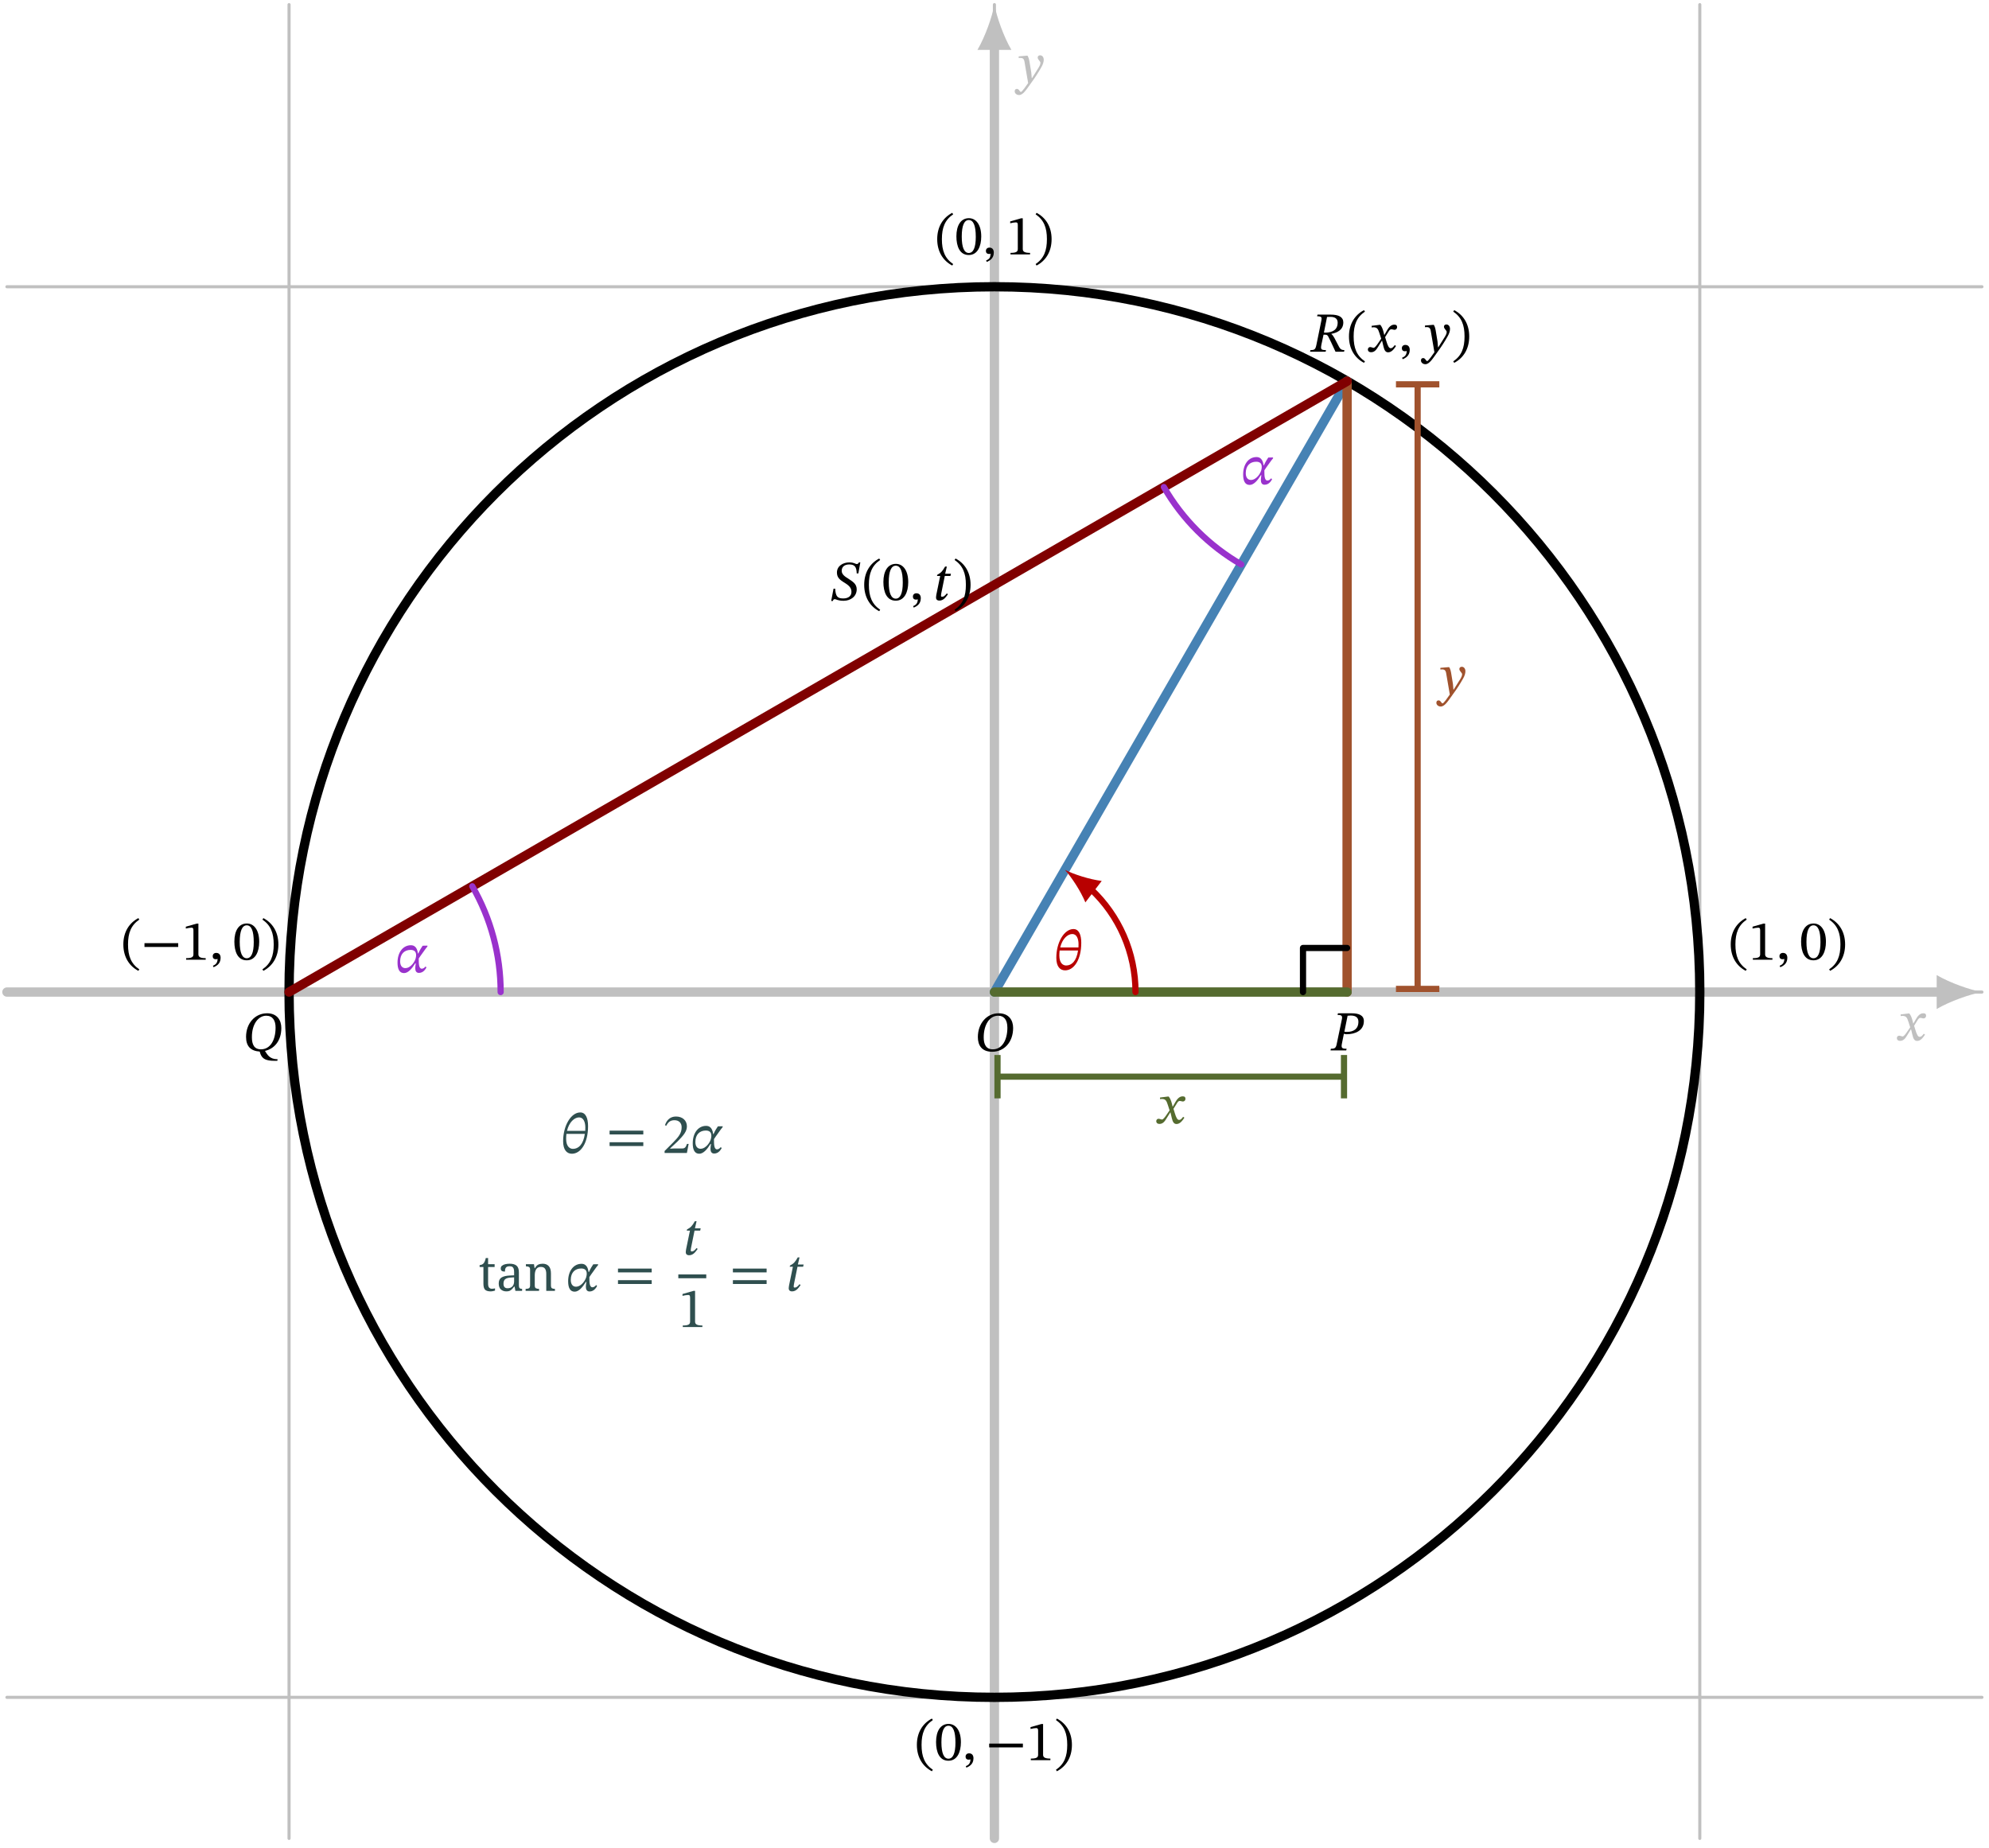
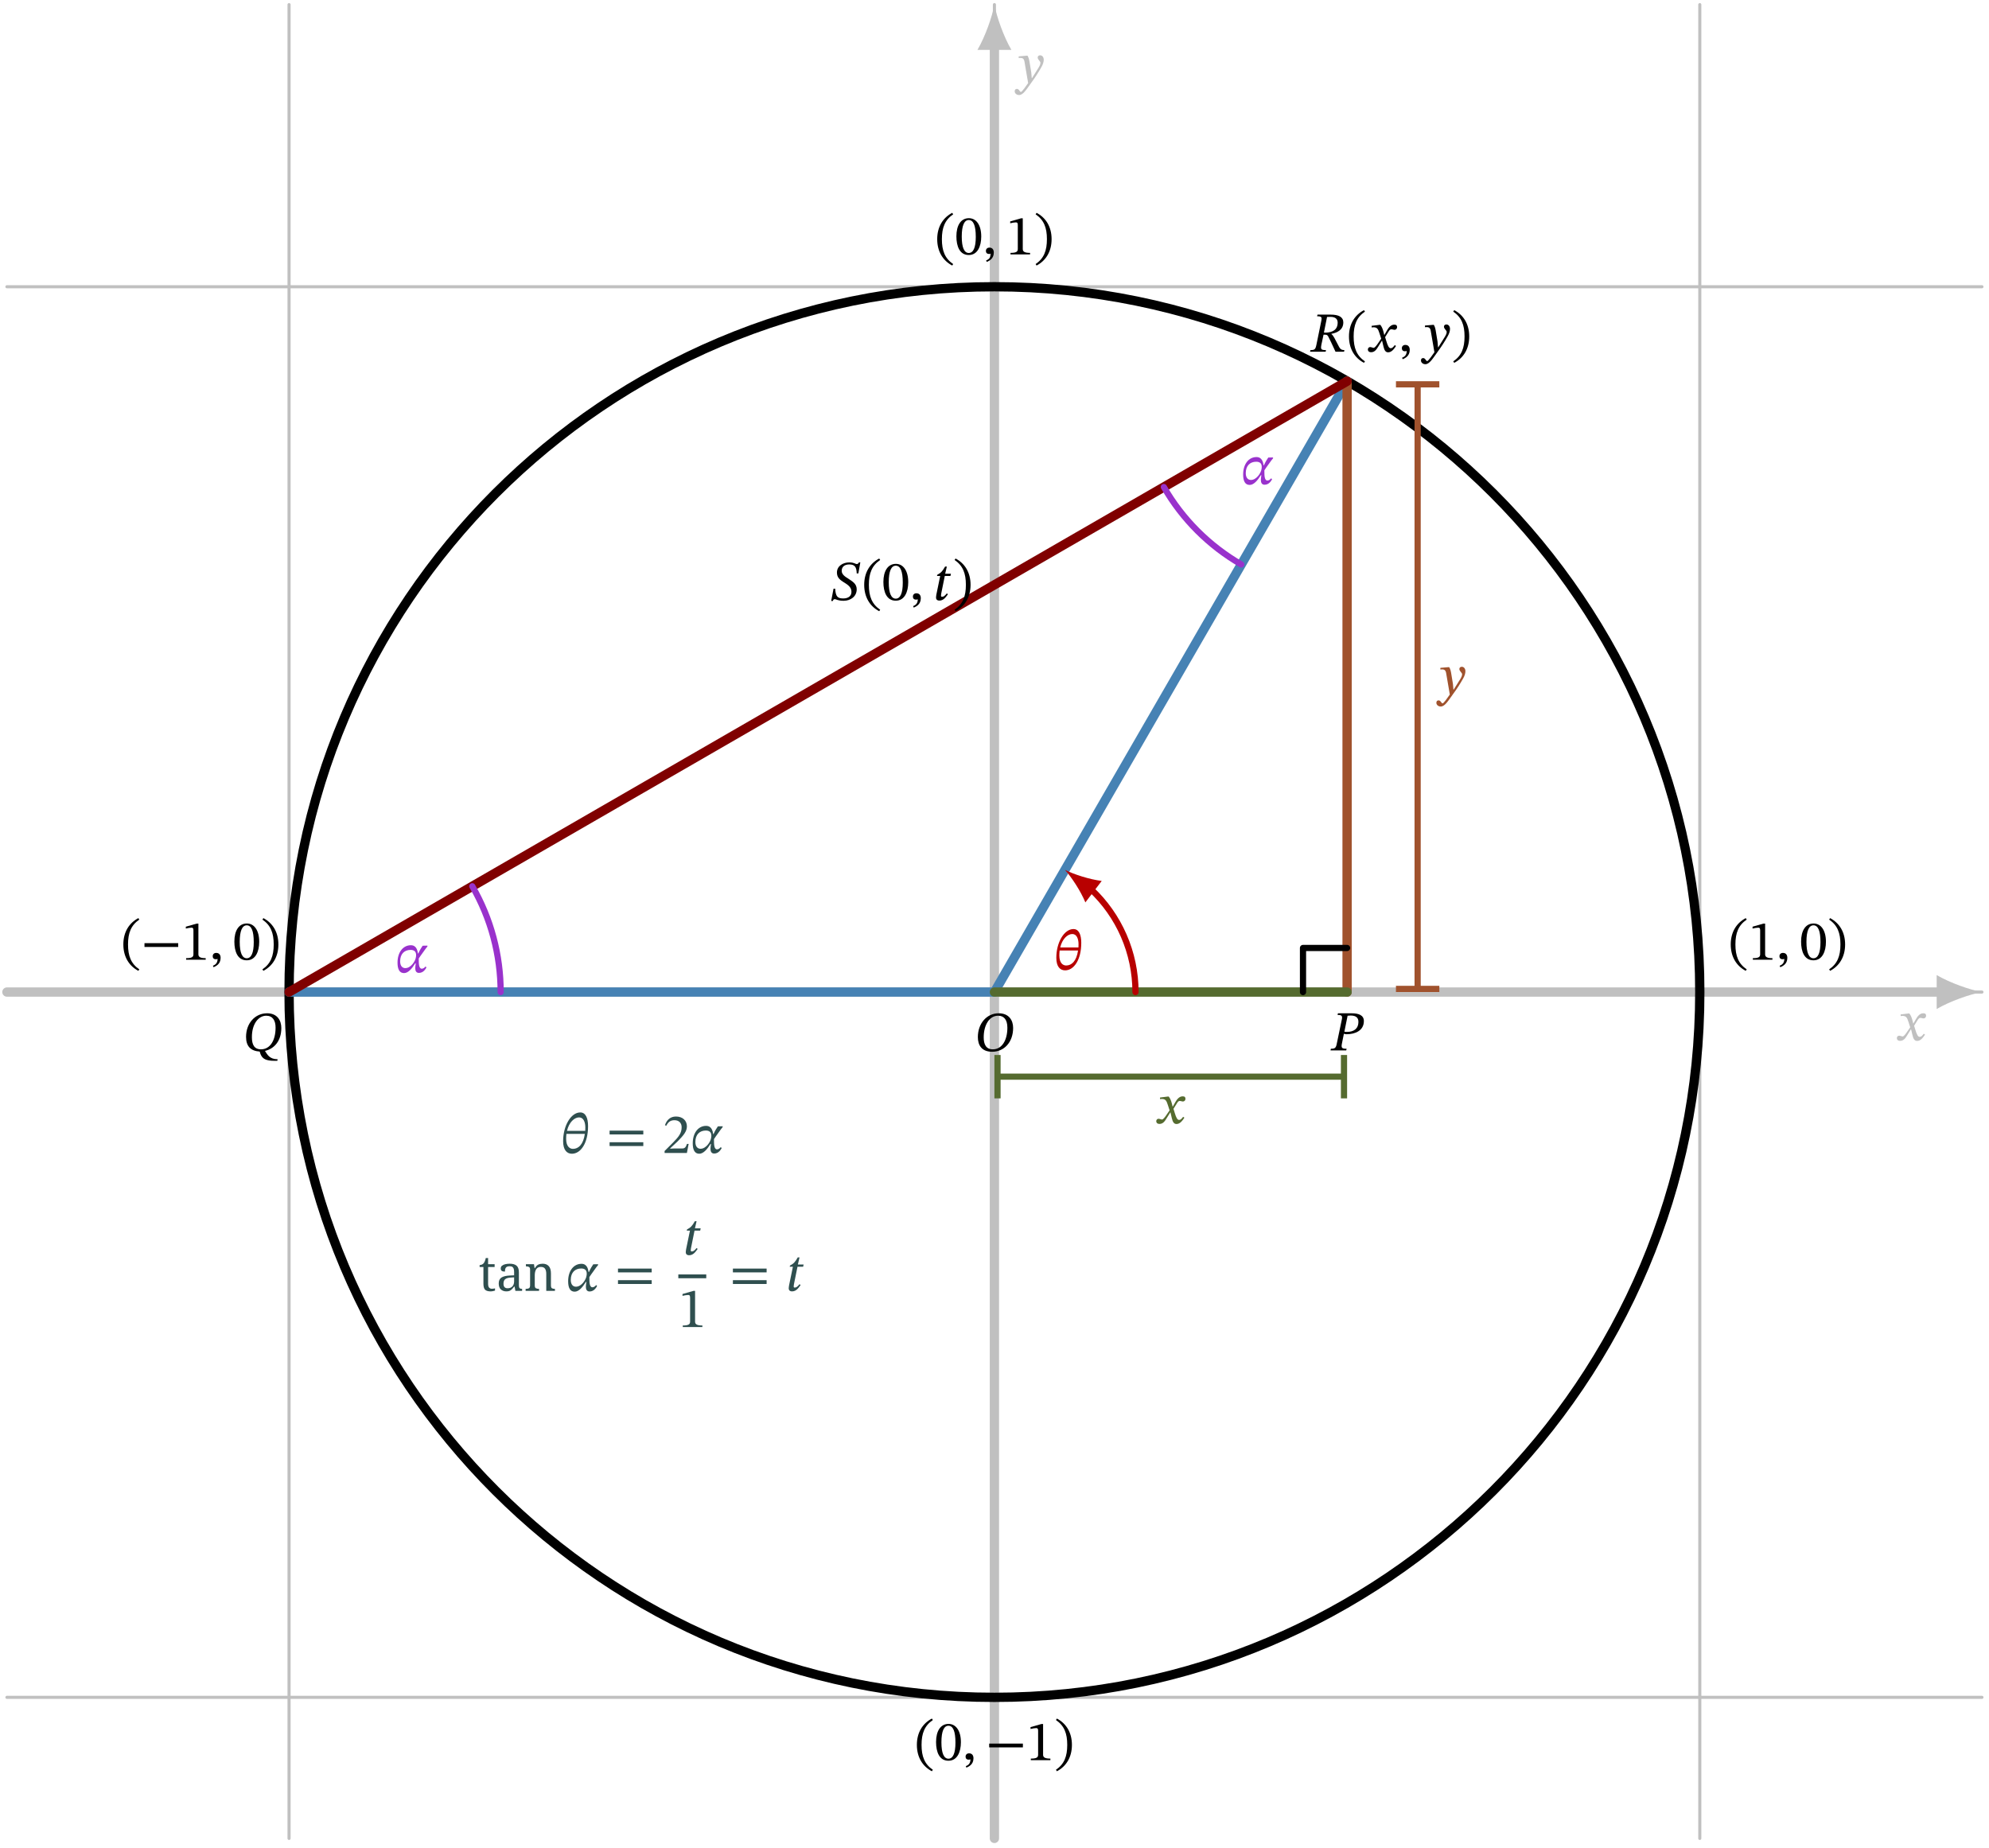
<svg xmlns="http://www.w3.org/2000/svg" xmlns:xlink="http://www.w3.org/1999/xlink" width="318.973" height="296.296" viewBox="0 0 318.973 296.296">
  <defs>
    <g>
      <g id="glyph-0-0">
        <path d="M 2.859 -2.703 L 2.828 -2.703 L 2.719 -3.156 C 2.594 -3.656 2.422 -4.047 2.203 -4.312 L 2.062 -4.312 L 0.812 -4.156 L 0.812 -3.891 C 0.812 -3.891 0.938 -3.922 1.094 -3.922 C 1.688 -3.922 1.844 -3.672 2.078 -2.922 L 2.344 -2.094 L 1.688 -1.141 C 1.328 -0.641 1.172 -0.625 1.141 -0.625 C 0.984 -0.625 0.766 -0.75 0.562 -0.75 C 0.344 -0.75 0.203 -0.547 0.203 -0.359 C 0.203 -0.141 0.344 0.078 0.734 0.078 C 1.281 0.078 1.578 -0.344 1.859 -0.812 L 2.453 -1.766 L 2.484 -1.766 L 2.703 -0.844 C 2.844 -0.25 3.031 0.094 3.453 0.094 C 4.062 0.094 4.453 -0.531 4.719 -0.922 L 4.516 -1.062 C 4.281 -0.75 4.109 -0.562 3.875 -0.562 C 3.594 -0.562 3.406 -0.891 3.156 -1.734 L 2.969 -2.344 L 3.516 -3.219 C 3.672 -3.484 3.797 -3.609 4 -3.609 C 4.125 -3.609 4.328 -3.516 4.484 -3.516 C 4.719 -3.516 4.891 -3.719 4.891 -3.938 C 4.891 -4.203 4.781 -4.344 4.438 -4.344 C 3.906 -4.344 3.547 -3.891 3.297 -3.469 Z M 2.859 -2.703 " />
      </g>
      <g id="glyph-0-1">
        <path d="M 2.281 -2.953 C 2.172 -3.672 2.109 -3.953 1.906 -4.312 L 1.766 -4.312 L 0.484 -4.203 L 0.484 -3.938 C 0.484 -3.938 0.672 -3.953 0.797 -3.953 C 1.344 -3.953 1.391 -3.516 1.453 -3.109 L 2 0.078 C 1.734 0.469 1.016 1.5 0.844 1.5 C 0.641 1.5 0.547 1.016 0.203 1.016 C -0.016 1.016 -0.156 1.141 -0.156 1.406 C -0.156 1.734 0.156 2 0.547 2 C 1.234 2 1.781 1.016 2.625 -0.141 C 3.094 -0.781 3.609 -1.562 4.094 -2.422 C 4.391 -2.922 4.5 -3.328 4.5 -3.672 C 4.5 -4.062 4.266 -4.375 3.922 -4.375 C 3.656 -4.375 3.531 -4.203 3.531 -4.016 C 3.531 -3.672 3.969 -3.422 3.969 -3.188 C 3.969 -2.969 3.891 -2.75 3.672 -2.391 L 2.625 -0.719 L 2.578 -0.719 L 2.5 -1.625 Z M 2.281 -2.953 " />
      </g>
      <g id="glyph-0-2">
        <path d="M 6.203 -3.719 C 6.203 -4.938 5.531 -6.062 3.891 -6.062 C 1.953 -6.062 0.547 -4.406 0.547 -2.25 C 0.547 -0.922 1.172 0.109 2.844 0.109 C 4.75 0.109 6.203 -1.406 6.203 -3.719 Z M 5.281 -3.75 C 5.281 -1.734 4.406 -0.281 2.953 -0.281 C 1.828 -0.281 1.484 -1.125 1.484 -2.203 C 1.484 -4.125 2.359 -5.672 3.797 -5.672 C 4.734 -5.672 5.281 -5.031 5.281 -3.75 Z M 5.281 -3.75 " />
      </g>
      <g id="glyph-0-3">
        <path d="M 0.406 -2.453 C 0.406 -0.422 1.359 1.016 2.812 1.781 L 2.969 1.547 C 1.641 0.641 1.156 -0.594 1.156 -2.453 C 1.156 -4.297 1.641 -5.531 2.969 -6.438 L 2.812 -6.672 C 1.359 -5.906 0.406 -4.469 0.406 -2.453 Z M 0.406 -2.453 " />
      </g>
      <g id="glyph-0-4">
        <path d="M 5.969 -2.047 L 5.969 -2.656 L 0.562 -2.656 L 0.562 -2.047 Z M 5.969 -2.047 " />
      </g>
      <g id="glyph-0-5">
        <path d="M 3.859 0 L 3.859 -0.25 C 3.031 -0.25 2.688 -0.422 2.688 -0.859 L 2.688 -5.797 L 2.422 -5.797 L 0.672 -5.297 L 0.672 -5 C 0.953 -5.078 1.406 -5.141 1.594 -5.141 C 1.828 -5.141 1.891 -5.016 1.891 -4.688 L 1.891 -0.859 C 1.891 -0.406 1.578 -0.25 0.719 -0.25 L 0.719 0 Z M 3.859 0 " />
      </g>
      <g id="glyph-0-6">
        <path d="M 0.641 1.203 C 1 1.031 1.766 0.719 1.766 -0.297 C 1.766 -0.797 1.516 -1.094 1.062 -1.094 C 0.703 -1.094 0.5 -0.859 0.5 -0.562 C 0.5 -0.297 0.641 -0.078 1 -0.078 C 1.094 -0.078 1.172 -0.094 1.281 -0.125 C 1.281 0.609 0.859 0.828 0.531 0.969 Z M 0.641 1.203 " />
      </g>
      <g id="glyph-0-7">
        <path d="M 4.234 -2.875 C 4.234 -4.734 3.422 -5.812 2.25 -5.812 C 0.938 -5.812 0.25 -4.625 0.25 -2.906 C 0.25 -1.297 0.781 0.094 2.234 0.094 C 3.656 0.094 4.234 -1.328 4.234 -2.875 Z M 3.359 -2.812 C 3.359 -1.078 2.953 -0.234 2.234 -0.234 C 1.516 -0.234 1.109 -1.094 1.109 -2.859 C 1.109 -4.656 1.516 -5.516 2.234 -5.516 C 2.969 -5.516 3.359 -4.656 3.359 -2.812 Z M 3.359 -2.812 " />
      </g>
      <g id="glyph-0-8">
        <path d="M 2.828 -2.453 C 2.828 -4.469 1.875 -5.906 0.422 -6.672 L 0.266 -6.438 C 1.594 -5.531 2.078 -4.297 2.078 -2.453 C 2.078 -0.594 1.594 0.641 0.266 1.547 L 0.422 1.781 C 1.875 1.016 2.828 -0.422 2.828 -2.453 Z M 2.828 -2.453 " />
      </g>
      <g id="glyph-0-9">
        <path d="M 6.203 -3.703 C 6.203 -4.938 5.531 -6.062 3.922 -6.062 C 1.984 -6.062 0.547 -4.453 0.547 -2.281 C 0.547 -0.75 1.312 -0.016 2.734 0.078 L 2.859 0.469 C 3.156 1.234 3.719 1.562 5.109 1.562 L 5.562 1.562 L 5.609 1.312 C 4.312 1.312 3.953 0.547 3.594 0 L 3.594 -0.031 C 5.031 -0.359 6.203 -1.594 6.203 -3.703 Z M 5.281 -3.766 C 5.281 -1.688 4.391 -0.281 2.938 -0.281 C 1.859 -0.281 1.484 -1.047 1.484 -2.203 C 1.469 -4.391 2.562 -5.672 3.781 -5.672 C 4.828 -5.672 5.281 -4.891 5.281 -3.766 Z M 5.281 -3.766 " />
      </g>
      <g id="glyph-0-10">
        <path d="M 5.25 -4.703 C 5.25 -5.578 4.5 -5.953 3.234 -5.953 L 1.109 -5.953 L 1.047 -5.688 C 1.781 -5.688 1.828 -5.516 1.734 -5.016 L 0.938 -1.125 C 0.781 -0.359 0.641 -0.266 -0.031 -0.266 L -0.078 0 L 2.422 0 L 2.469 -0.266 C 1.688 -0.266 1.594 -0.375 1.734 -1.125 L 2.078 -2.734 L 2.266 -2.734 C 2.594 -2.734 2.703 -2.688 2.844 -2.422 C 3.125 -1.875 3.312 -1.5 4 0 L 5.375 0 L 5.422 -0.266 C 5.016 -0.266 4.797 -0.375 4.594 -0.734 C 3.859 -2.141 3.672 -2.594 3.344 -2.828 L 3.344 -2.875 C 4.125 -3.016 5.25 -3.422 5.25 -4.703 Z M 2.641 -5.578 C 2.859 -5.594 2.953 -5.594 3.188 -5.594 C 4.078 -5.594 4.344 -5.156 4.344 -4.672 C 4.344 -3.5 3.5 -3.094 2.422 -3.062 L 2.141 -3.078 Z M 2.641 -5.578 " />
      </g>
      <g id="glyph-0-11">
        <path d="M 1.109 -5.953 L 1.047 -5.688 C 1.656 -5.688 1.844 -5.578 1.75 -5.047 L 0.938 -1.156 C 0.797 -0.391 0.656 -0.266 -0.031 -0.266 L -0.078 0 L 2.438 0 L 2.5 -0.266 C 1.766 -0.266 1.594 -0.375 1.75 -1.109 L 2.062 -2.672 C 2.172 -2.625 2.328 -2.594 2.516 -2.594 C 3.812 -2.594 5.266 -3.141 5.266 -4.703 C 5.266 -5.656 4.422 -5.953 3.312 -5.953 Z M 2.656 -5.562 C 2.859 -5.578 2.953 -5.594 3.141 -5.594 C 4.062 -5.594 4.391 -5.188 4.391 -4.594 C 4.391 -3.438 3.609 -2.969 2.562 -2.969 C 2.359 -2.969 2.234 -2.984 2.141 -3 Z M 2.656 -5.562 " />
      </g>
      <g id="glyph-0-12">
        <path d="M 4.5 -4.297 C 4.5 -5.609 4.109 -6.5 3.25 -6.5 C 1.766 -6.5 0.5 -4.375 0.5 -1.891 C 0.5 -0.484 1.094 0.125 1.906 0.125 C 3.312 0.125 4.5 -1.547 4.5 -4.297 Z M 2.078 -0.656 C 1.609 -0.656 0.984 -0.984 0.984 -2.266 C 0.984 -2.5 1 -2.844 1.031 -3.062 L 3.984 -3.062 C 3.734 -1.344 2.953 -0.656 2.078 -0.656 Z M 3.062 -5.703 C 3.766 -5.703 4.062 -4.938 4.062 -4.078 C 4.062 -3.922 4.047 -3.719 4.047 -3.547 L 1.125 -3.547 C 1.438 -4.906 2.297 -5.703 3.062 -5.703 Z M 3.062 -5.703 " />
      </g>
      <g id="glyph-0-13">
        <path d="M 4.578 -4.281 L 4.891 -6.047 L 4.672 -6.047 C 4.578 -5.859 4.469 -5.781 4.312 -5.781 C 4.109 -5.781 3.906 -6.047 3.125 -6.047 C 2.109 -6.047 1.141 -5.469 1.141 -4.422 C 1.141 -3.594 1.641 -3.25 2.234 -2.859 C 2.25 -2.859 2.25 -2.859 2.25 -2.859 C 2.891 -2.453 3.484 -2.078 3.469 -1.312 C 3.469 -0.609 2.906 -0.266 2.156 -0.266 C 1.234 -0.266 0.938 -0.578 0.859 -1.828 L 0.594 -1.828 L 0.219 0.141 L 0.484 0.141 C 0.531 -0.047 0.656 -0.156 0.781 -0.156 C 1 -0.156 1.266 0.109 2.219 0.109 C 3.328 0.109 4.312 -0.578 4.312 -1.734 C 4.312 -2.594 3.672 -2.969 3.016 -3.406 C 2.422 -3.766 1.906 -4.125 1.906 -4.688 C 1.906 -5.344 2.359 -5.719 3.109 -5.719 C 4.031 -5.719 4.281 -5.281 4.312 -4.281 Z M 4.578 -4.281 " />
      </g>
      <g id="glyph-0-14">
        <path d="M 2.875 -4.234 L 1.953 -4.234 L 2.219 -5.375 L 1.938 -5.375 C 1.484 -4.578 1.266 -4.375 0.688 -4.062 L 0.641 -3.875 L 1.156 -3.875 L 0.547 -0.922 C 0.531 -0.828 0.484 -0.547 0.484 -0.406 C 0.484 -0.125 0.656 0.078 1.031 0.078 C 1.75 0.078 2.125 -0.594 2.391 -0.938 L 2.219 -1.078 C 1.891 -0.672 1.703 -0.531 1.438 -0.531 C 1.312 -0.531 1.281 -0.625 1.281 -0.719 C 1.281 -0.875 1.344 -1.172 1.344 -1.172 L 1.891 -3.875 L 2.797 -3.875 Z M 2.875 -4.234 " />
      </g>
      <g id="glyph-0-15">
        <path d="M 3.656 -3.016 C 3.578 -3.516 3.406 -4.344 2.516 -4.344 C 1.266 -4.344 0.375 -3.219 0.375 -1.547 C 0.375 -0.5 0.688 0.125 1.422 0.125 C 2.078 0.125 2.688 -0.578 3.219 -1.438 L 3.297 -1.438 C 3.266 -1.141 3.219 -0.891 3.219 -0.672 C 3.219 -0.234 3.375 0.094 3.812 0.094 C 4.547 0.094 4.891 -0.562 5.016 -0.781 L 4.875 -0.938 C 4.703 -0.75 4.531 -0.578 4.266 -0.578 C 3.781 -0.578 3.781 -1.453 3.781 -2.109 C 3.781 -2.141 3.781 -2.188 3.781 -2.219 C 3.781 -2.25 4.219 -2.859 4.906 -3.812 C 4.969 -3.906 5.109 -4.062 5.172 -4.141 L 5.172 -4.281 L 4.406 -4.266 C 4.234 -4.031 3.922 -3.516 3.703 -3.016 Z M 1.625 -0.672 C 1.203 -0.672 0.797 -0.969 0.797 -1.766 C 0.797 -2.969 1.5 -3.594 2.469 -3.594 C 3.047 -3.594 3.359 -3.328 3.359 -2.766 C 3.359 -2.625 3.344 -2.516 3.328 -2.453 C 3.266 -1.828 2.531 -0.672 1.625 -0.672 Z M 1.625 -0.672 " />
      </g>
      <g id="glyph-0-16">
        <path d="M 5.969 -2.969 L 5.969 -3.578 L 0.562 -3.578 L 0.562 -2.969 Z M 5.969 -1.109 L 5.969 -1.719 L 0.562 -1.719 L 0.562 -1.109 Z M 5.969 -1.109 " />
      </g>
      <g id="glyph-0-17">
        <path d="M 4.203 -1.453 L 3.938 -1.453 C 3.734 -0.906 3.609 -0.719 3.141 -0.719 L 1.875 -0.719 L 1.234 -0.688 L 1.234 -0.734 L 2.438 -1.859 C 3.406 -2.844 3.922 -3.469 3.922 -4.266 C 3.922 -5.219 3.203 -5.844 2.172 -5.844 C 1.297 -5.844 0.688 -5.328 0.406 -4.453 L 0.609 -4.359 C 0.953 -5.031 1.344 -5.25 1.938 -5.25 C 2.641 -5.25 3.078 -4.812 3.078 -4.125 C 3.078 -3.188 2.625 -2.609 1.719 -1.688 L 0.344 -0.312 L 0.344 0 L 3.922 0 Z M 4.203 -1.453 " />
      </g>
      <g id="glyph-1-0">
        <path d="M 1.922 0.078 C 1.516 0.078 1.219 -0.008 1.031 -0.188 C 0.852 -0.375 0.766 -0.695 0.766 -1.156 L 0.766 -3.828 L 0.156 -3.828 L 0.156 -4.141 C 0.25 -4.141 0.352 -4.16 0.469 -4.203 C 0.582 -4.242 0.688 -4.312 0.781 -4.406 C 0.863 -4.5 0.93 -4.613 0.984 -4.75 C 1.047 -4.883 1.098 -5.055 1.141 -5.266 L 1.516 -5.266 L 1.516 -4.281 L 2.562 -4.281 L 2.562 -3.828 L 1.516 -3.828 L 1.516 -1.141 C 1.516 -0.867 1.566 -0.664 1.672 -0.531 C 1.785 -0.406 1.93 -0.344 2.109 -0.344 C 2.211 -0.344 2.301 -0.348 2.375 -0.359 C 2.457 -0.367 2.539 -0.383 2.625 -0.406 L 2.625 -0.047 C 2.551 -0.016 2.445 0.008 2.312 0.031 C 2.176 0.062 2.047 0.078 1.922 0.078 Z M 1.922 0.078 " />
      </g>
      <g id="glyph-1-1">
        <path d="M 1.641 0.078 C 1.285 0.078 0.988 -0.023 0.75 -0.234 C 0.52 -0.441 0.406 -0.766 0.406 -1.203 C 0.406 -1.629 0.551 -1.941 0.844 -2.141 C 1.145 -2.336 1.602 -2.445 2.219 -2.469 L 2.875 -2.5 L 2.875 -2.984 C 2.875 -3.172 2.859 -3.336 2.828 -3.484 C 2.797 -3.629 2.727 -3.742 2.625 -3.828 C 2.52 -3.91 2.359 -3.953 2.141 -3.953 C 1.941 -3.953 1.785 -3.914 1.672 -3.844 C 1.566 -3.77 1.492 -3.664 1.453 -3.531 C 1.422 -3.406 1.406 -3.258 1.406 -3.094 C 1.188 -3.094 1.02 -3.129 0.906 -3.203 C 0.789 -3.285 0.734 -3.414 0.734 -3.594 C 0.734 -3.781 0.797 -3.926 0.922 -4.031 C 1.055 -4.145 1.234 -4.227 1.453 -4.281 C 1.672 -4.332 1.91 -4.359 2.172 -4.359 C 2.66 -4.359 3.023 -4.254 3.266 -4.047 C 3.516 -3.836 3.641 -3.484 3.641 -2.984 L 3.641 -0.906 C 3.641 -0.688 3.676 -0.535 3.75 -0.453 C 3.82 -0.367 3.945 -0.328 4.125 -0.328 L 4.156 -0.328 L 4.156 0 L 3.078 0 L 2.953 -0.688 L 2.875 -0.688 C 2.77 -0.539 2.66 -0.41 2.547 -0.297 C 2.441 -0.18 2.316 -0.086 2.172 -0.016 C 2.035 0.047 1.859 0.078 1.641 0.078 Z M 1.828 -0.422 C 2.148 -0.422 2.406 -0.52 2.594 -0.719 C 2.781 -0.914 2.875 -1.188 2.875 -1.531 L 2.875 -2.172 L 2.375 -2.141 C 1.914 -2.117 1.598 -2.023 1.422 -1.859 C 1.254 -1.703 1.172 -1.469 1.172 -1.156 C 1.172 -0.664 1.391 -0.422 1.828 -0.422 Z M 1.828 -0.422 " />
      </g>
      <g id="glyph-1-2">
        <path d="M 0.219 0 L 0.219 -0.328 L 0.281 -0.328 C 0.469 -0.328 0.625 -0.359 0.75 -0.422 C 0.875 -0.492 0.938 -0.656 0.938 -0.906 L 0.938 -3.406 C 0.938 -3.633 0.875 -3.781 0.75 -3.844 C 0.625 -3.906 0.473 -3.938 0.297 -3.938 L 0.266 -3.938 L 0.266 -4.281 L 1.562 -4.281 L 1.656 -3.641 L 1.703 -3.641 C 1.867 -3.93 2.051 -4.125 2.25 -4.219 C 2.457 -4.312 2.691 -4.359 2.953 -4.359 C 3.367 -4.359 3.691 -4.234 3.922 -3.984 C 4.16 -3.734 4.281 -3.336 4.281 -2.797 L 4.281 -0.906 C 4.281 -0.656 4.332 -0.492 4.438 -0.422 C 4.551 -0.359 4.703 -0.328 4.891 -0.328 L 4.922 -0.328 L 4.922 0 L 3.531 0 L 3.531 -2.75 C 3.531 -3.102 3.461 -3.375 3.328 -3.562 C 3.203 -3.75 2.977 -3.844 2.656 -3.844 C 2.414 -3.844 2.223 -3.781 2.078 -3.656 C 1.941 -3.539 1.844 -3.383 1.781 -3.188 C 1.719 -2.988 1.688 -2.781 1.688 -2.562 L 1.688 -0.875 C 1.688 -0.633 1.75 -0.484 1.875 -0.422 C 2 -0.359 2.148 -0.328 2.328 -0.328 L 2.375 -0.328 L 2.375 0 Z M 0.219 0 " />
      </g>
    </g>
    <clipPath id="clip-0">
      <path clip-rule="nonzero" d="M 0.363 0 L 318.582 0 L 318.582 295.594 L 0.363 295.594 Z M 0.363 0 " />
    </clipPath>
    <clipPath id="clip-1">
      <path clip-rule="nonzero" d="M 0.363 158 L 313 158 L 313 160 L 0.363 160 Z M 0.363 158 " />
    </clipPath>
    <clipPath id="clip-2">
      <path clip-rule="nonzero" d="M 158 6 L 161 6 L 161 295.594 L 158 295.594 Z M 158 6 " />
    </clipPath>
  </defs>
  <g clip-path="url(#clip-0)">
    <path fill="none" stroke-width="0.498" stroke-linecap="round" stroke-linejoin="round" stroke="rgb(75.2%, 75.2%, 75.2%)" stroke-opacity="1" stroke-miterlimit="10" d="M -158.74 -113.387 L 158.743 -113.387 M -158.74 -0.001 L 158.743 -0.001 M -158.74 113.388 L 158.743 113.388 M -113.387 -136.066 L -113.387 158.742 M -0.001 -136.066 L -0.001 158.742 M 113.389 -136.066 L 113.389 158.742 " transform="matrix(0.99763, 0, 0, -0.99763, 159.4735, 159.108)" />
  </g>
  <g clip-path="url(#clip-1)">
    <path fill="none" stroke-width="1.494" stroke-linecap="round" stroke-linejoin="round" stroke="rgb(75.2%, 75.2%, 75.2%)" stroke-opacity="1" stroke-miterlimit="10" d="M -158.74 -0.001 L 152.196 -0.001 " transform="matrix(0.99763, 0, 0, -0.99763, 159.4735, 159.108)" />
  </g>
  <path fill-rule="nonzero" fill="rgb(75.2%, 75.2%, 75.2%)" fill-opacity="1" d="M 317.84 159.109 C 315.902 158.746 312.762 157.656 310.582 156.387 L 310.582 161.828 C 312.762 160.559 315.902 159.473 317.84 159.109 " />
  <g clip-path="url(#clip-2)">
    <path fill="none" stroke-width="1.494" stroke-linecap="round" stroke-linejoin="round" stroke="rgb(75.2%, 75.2%, 75.2%)" stroke-opacity="1" stroke-miterlimit="10" d="M -0.001 -136.066 L -0.001 152.195 " transform="matrix(0.99763, 0, 0, -0.99763, 159.4735, 159.108)" />
  </g>
  <path fill-rule="nonzero" fill="rgb(75.2%, 75.2%, 75.2%)" fill-opacity="1" d="M 159.473 0.742 C 159.109 2.676 158.023 5.82 156.754 8 L 162.195 8 C 160.926 5.82 159.836 2.676 159.473 0.742 " />
  <g fill="rgb(75.2%, 75.2%, 75.2%)" fill-opacity="1">
    <use xlink:href="#glyph-0-0" x="303.994" y="166.856" />
  </g>
  <g fill="rgb(75.2%, 75.2%, 75.2%)" fill-opacity="1">
    <use xlink:href="#glyph-0-1" x="162.882" y="13.243" />
  </g>
  <g fill="rgb(0%, 0%, 0%)" fill-opacity="1">
    <use xlink:href="#glyph-0-2" x="156.271" y="168.576" />
  </g>
  <path fill="none" stroke-width="1.494" stroke-linecap="round" stroke-linejoin="round" stroke="rgb(0%, 0%, 0%)" stroke-opacity="1" stroke-miterlimit="10" d="M 113.389 -0.001 C 113.389 62.624 62.624 113.388 -0.001 113.388 C -62.622 113.388 -113.387 62.624 -113.387 -0.001 C -113.387 -62.623 -62.622 -113.387 -0.001 -113.387 C 62.624 -113.387 113.389 -62.623 113.389 -0.001 Z M 113.389 -0.001 " transform="matrix(0.99763, 0, 0, -0.99763, 159.4735, 159.108)" />
  <g fill="rgb(0%, 0%, 0%)" fill-opacity="1">
    <use xlink:href="#glyph-0-3" x="19.375" y="153.924" />
    <use xlink:href="#glyph-0-4" x="22.609" y="153.924" />
    <use xlink:href="#glyph-0-5" x="29.129" y="153.924" />
    <use xlink:href="#glyph-0-6" x="33.612" y="153.924" />
  </g>
  <g fill="rgb(0%, 0%, 0%)" fill-opacity="1">
    <use xlink:href="#glyph-0-7" x="37.335" y="153.924" />
    <use xlink:href="#glyph-0-8" x="41.817" y="153.924" />
  </g>
  <g fill="rgb(0%, 0%, 0%)" fill-opacity="1">
    <use xlink:href="#glyph-0-9" x="38.913" y="168.576" />
  </g>
  <g fill="rgb(0%, 0%, 0%)" fill-opacity="1">
    <use xlink:href="#glyph-0-3" x="277.15" y="153.924" />
    <use xlink:href="#glyph-0-5" x="280.383" y="153.924" />
    <use xlink:href="#glyph-0-6" x="284.866" y="153.924" />
  </g>
  <g fill="rgb(0%, 0%, 0%)" fill-opacity="1">
    <use xlink:href="#glyph-0-7" x="288.588" y="153.924" />
    <use xlink:href="#glyph-0-8" x="293.071" y="153.924" />
  </g>
  <g fill="rgb(0%, 0%, 0%)" fill-opacity="1">
    <use xlink:href="#glyph-0-3" x="149.893" y="40.807" />
    <use xlink:href="#glyph-0-7" x="153.126" y="40.807" />
    <use xlink:href="#glyph-0-6" x="157.609" y="40.807" />
  </g>
  <g fill="rgb(0%, 0%, 0%)" fill-opacity="1">
    <use xlink:href="#glyph-0-5" x="161.332" y="40.807" />
    <use xlink:href="#glyph-0-8" x="165.815" y="40.807" />
  </g>
  <g fill="rgb(0%, 0%, 0%)" fill-opacity="1">
    <use xlink:href="#glyph-0-3" x="146.632" y="282.3" />
    <use xlink:href="#glyph-0-7" x="149.865" y="282.3" />
    <use xlink:href="#glyph-0-6" x="154.348" y="282.3" />
  </g>
  <g fill="rgb(0%, 0%, 0%)" fill-opacity="1">
    <use xlink:href="#glyph-0-4" x="158.07" y="282.3" />
    <use xlink:href="#glyph-0-5" x="164.591" y="282.3" />
    <use xlink:href="#glyph-0-8" x="169.074" y="282.3" />
  </g>
  <path fill="none" stroke-width="1.494" stroke-linecap="round" stroke-linejoin="round" stroke="rgb(27.499%, 50.999%, 70.499%)" stroke-opacity="1" stroke-miterlimit="10" d="M -0.001 -0.001 L 56.692 98.196 " transform="matrix(0.99763, 0, 0, -0.99763, 159.4735, 159.108)" />
  <g fill="rgb(0%, 0%, 0%)" fill-opacity="1">
    <use xlink:href="#glyph-0-10" x="210.175" y="56.413" />
  </g>
  <g fill="rgb(0%, 0%, 0%)" fill-opacity="1">
    <use xlink:href="#glyph-0-3" x="215.926" y="56.413" />
    <use xlink:href="#glyph-0-0" x="219.159" y="56.413" />
  </g>
  <g fill="rgb(0%, 0%, 0%)" fill-opacity="1">
    <use xlink:href="#glyph-0-6" x="224.312" y="56.413" />
  </g>
  <g fill="rgb(0%, 0%, 0%)" fill-opacity="1">
    <use xlink:href="#glyph-0-1" x="228.035" y="56.413" />
  </g>
  <g fill="rgb(0%, 0%, 0%)" fill-opacity="1">
    <use xlink:href="#glyph-0-8" x="232.789" y="56.413" />
  </g>
+   <path fill="none" stroke-width="1.494" stroke-linecap="round" stroke-linejoin="round" stroke="rgb(27.499%, 50.999%, 70.499%)" stroke-opacity="1" stroke-miterlimit="10" d="M -0.001 -0.001 L -113.387 -0.001 " transform="matrix(0.99763, 0, 0, -0.99763, 159.4735, 159.108)" />
  <path fill="none" stroke-width="1.494" stroke-linecap="round" stroke-linejoin="round" stroke="rgb(62.799%, 31.999%, 17.599%)" stroke-opacity="1" stroke-miterlimit="10" d="M 56.692 -0.001 L 56.692 98.196 " transform="matrix(0.99763, 0, 0, -0.99763, 159.4735, 159.108)" />
  <g fill="rgb(0%, 0%, 0%)" fill-opacity="1">
    <use xlink:href="#glyph-0-11" x="213.455" y="168.468" />
  </g>
  <path fill="none" stroke-width="1.494" stroke-linecap="round" stroke-linejoin="round" stroke="rgb(33.199%, 42%, 18.5%)" stroke-opacity="1" stroke-miterlimit="10" d="M -0.001 -0.001 L 56.692 -0.001 " transform="matrix(0.99763, 0, 0, -0.99763, 159.4735, 159.108)" />
  <path fill="none" stroke-width="0.996" stroke-linecap="round" stroke-linejoin="round" stroke="rgb(33.199%, 42%, 18.5%)" stroke-opacity="1" stroke-miterlimit="10" d="M 0.747 -13.604 L 55.948 -13.604 " transform="matrix(0.99763, 0, 0, -0.99763, 159.4735, 159.108)" />
  <path fill="none" stroke-width="0.996" stroke-linecap="butt" stroke-linejoin="miter" stroke="rgb(33.199%, 42%, 18.5%)" stroke-opacity="1" stroke-miterlimit="10" d="M 0.002 3.487 L 0.002 -3.487 " transform="matrix(-0.99763, 0, 0, 0.99763, 159.9705, 172.6816)" />
  <path fill="none" stroke-width="0.996" stroke-linecap="butt" stroke-linejoin="miter" stroke="rgb(33.199%, 42%, 18.5%)" stroke-opacity="1" stroke-miterlimit="10" d="M -0.001 3.487 L -0.001 -3.487 " transform="matrix(0.99763, 0, 0, -0.99763, 215.5358, 172.6816)" />
  <g fill="rgb(33.199%, 42%, 18.5%)" fill-opacity="1">
    <use xlink:href="#glyph-0-0" x="185.221" y="180.18" />
  </g>
  <path fill="none" stroke-width="0.996" stroke-linecap="round" stroke-linejoin="round" stroke="rgb(62.799%, 31.999%, 17.599%)" stroke-opacity="1" stroke-miterlimit="10" d="M 68.031 97.448 L 68.031 0.746 " transform="matrix(0.99763, 0, 0, -0.99763, 159.4735, 159.108)" />
  <path fill="none" stroke-width="0.996" stroke-linecap="butt" stroke-linejoin="miter" stroke="rgb(62.799%, 31.999%, 17.599%)" stroke-opacity="1" stroke-miterlimit="10" d="M 0.001 3.486 L 0.001 -3.487 " transform="matrix(0, -0.99763, -0.99763, 0, 227.3452, 61.64124)" />
  <path fill="none" stroke-width="0.996" stroke-linecap="butt" stroke-linejoin="miter" stroke="rgb(62.799%, 31.999%, 17.599%)" stroke-opacity="1" stroke-miterlimit="10" d="M -0.002 3.487 L -0.002 -3.486 " transform="matrix(0, 0.99763, 0.99763, 0, 227.3452, 158.611)" />
  <g fill="rgb(62.799%, 31.999%, 17.599%)" fill-opacity="1">
    <use xlink:href="#glyph-0-1" x="230.505" y="111.314" />
  </g>
  <path fill="none" stroke-width="0.996" stroke-linecap="round" stroke-linejoin="round" stroke="rgb(71.999%, 0%, 0%)" stroke-opacity="1" stroke-miterlimit="10" d="M 22.678 -0.001 C 22.678 6.342 20.027 12.309 15.512 16.542 " transform="matrix(0.99763, 0, 0, -0.99763, 159.4735, 159.108)" />
  <path fill-rule="nonzero" fill="rgb(71.999%, 0%, 0%)" fill-opacity="1" d="M 170.785 139.516 C 171.832 140.676 173.297 142.879 174.059 144.73 L 176.68 141.289 C 174.695 141.043 172.184 140.219 170.785 139.516 " />
  <g fill="rgb(71.999%, 0%, 0%)" fill-opacity="1">
    <use xlink:href="#glyph-0-12" x="168.901" y="155.505" />
  </g>
  <path fill="none" stroke-width="0.996" stroke-linecap="round" stroke-linejoin="round" stroke="rgb(0%, 0%, 0%)" stroke-opacity="1" stroke-miterlimit="10" d="M 56.692 7.086 L 49.605 7.086 L 49.605 -0.001 " transform="matrix(0.99763, 0, 0, -0.99763, 159.4735, 159.108)" />
  <path fill="none" stroke-width="1.494" stroke-linecap="round" stroke-linejoin="round" stroke="rgb(50%, 0%, 0%)" stroke-opacity="1" stroke-miterlimit="10" d="M -113.387 -0.001 L 56.692 98.196 " transform="matrix(0.99763, 0, 0, -0.99763, 159.4735, 159.108)" />
  <g fill="rgb(0%, 0%, 0%)" fill-opacity="1">
    <use xlink:href="#glyph-0-13" x="133.077" y="96.247" />
  </g>
  <g fill="rgb(0%, 0%, 0%)" fill-opacity="1">
    <use xlink:href="#glyph-0-3" x="138.185" y="96.247" />
    <use xlink:href="#glyph-0-7" x="141.418" y="96.247" />
    <use xlink:href="#glyph-0-6" x="145.901" y="96.247" />
  </g>
  <g fill="rgb(0%, 0%, 0%)" fill-opacity="1">
    <use xlink:href="#glyph-0-14" x="149.624" y="96.247" />
  </g>
  <g fill="rgb(0%, 0%, 0%)" fill-opacity="1">
    <use xlink:href="#glyph-0-8" x="152.82" y="96.247" />
  </g>
  <path fill="none" stroke-width="0.996" stroke-linecap="round" stroke-linejoin="round" stroke="rgb(59.999%, 19.6%, 79.999%)" stroke-opacity="1" stroke-miterlimit="10" d="M -79.373 -0.001 C -79.373 5.97 -80.943 11.839 -83.93 17.008 " transform="matrix(0.99763, 0, 0, -0.99763, 159.4735, 159.108)" />
  <g fill="rgb(59.999%, 19.6%, 79.999%)" fill-opacity="1">
    <use xlink:href="#glyph-0-15" x="63.374" y="155.944" />
  </g>
  <path fill="none" stroke-width="0.996" stroke-linecap="round" stroke-linejoin="round" stroke="rgb(59.999%, 19.6%, 79.999%)" stroke-opacity="1" stroke-miterlimit="10" d="M 27.236 81.187 C 30.219 76.019 34.515 71.723 39.687 68.74 " transform="matrix(0.99763, 0, 0, -0.99763, 159.4735, 159.108)" />
  <g fill="rgb(59.999%, 19.6%, 79.999%)" fill-opacity="1">
    <use xlink:href="#glyph-0-15" x="198.985" y="77.649" />
  </g>
  <g fill="rgb(18.5%, 31%, 31%)" fill-opacity="1">
    <use xlink:href="#glyph-0-12" x="89.807" y="184.915" />
  </g>
  <g fill="rgb(18.5%, 31%, 31%)" fill-opacity="1">
    <use xlink:href="#glyph-0-16" x="97.197" y="184.915" />
  </g>
  <g fill="rgb(18.5%, 31%, 31%)" fill-opacity="1">
    <use xlink:href="#glyph-0-17" x="106.236" y="184.915" />
    <use xlink:href="#glyph-0-15" x="110.719" y="184.915" />
  </g>
  <g fill="rgb(18.5%, 31%, 31%)" fill-opacity="1">
    <use xlink:href="#glyph-1-0" x="76.76" y="207.039" />
    <use xlink:href="#glyph-1-1" x="79.573" y="207.039" />
    <use xlink:href="#glyph-1-2" x="84.073" y="207.039" />
  </g>
  <g fill="rgb(18.5%, 31%, 31%)" fill-opacity="1">
    <use xlink:href="#glyph-0-15" x="90.737" y="207.039" />
  </g>
  <g fill="rgb(18.5%, 31%, 31%)" fill-opacity="1">
    <use xlink:href="#glyph-0-16" x="98.544" y="207.039" />
  </g>
  <g fill="rgb(18.5%, 31%, 31%)" fill-opacity="1">
    <use xlink:href="#glyph-0-14" x="109.491" y="201.244" />
  </g>
  <path fill="none" stroke-width="0.617" stroke-linecap="butt" stroke-linejoin="round" stroke="rgb(18.5%, 31%, 31%)" stroke-opacity="1" stroke-miterlimit="10" d="M 0.001 -0.001 L 4.492 -0.001 " transform="matrix(0.99763, 0, 0, -0.99763, 108.78, 204.7026)" />
  <g fill="rgb(18.5%, 31%, 31%)" fill-opacity="1">
    <use xlink:href="#glyph-0-5" x="108.78" y="212.835" />
  </g>
  <g fill="rgb(18.5%, 31%, 31%)" fill-opacity="1">
    <use xlink:href="#glyph-0-16" x="116.972" y="207.039" />
  </g>
  <g fill="rgb(18.5%, 31%, 31%)" fill-opacity="1">
    <use xlink:href="#glyph-0-14" x="126.001" y="207.039" />
  </g>
</svg>
